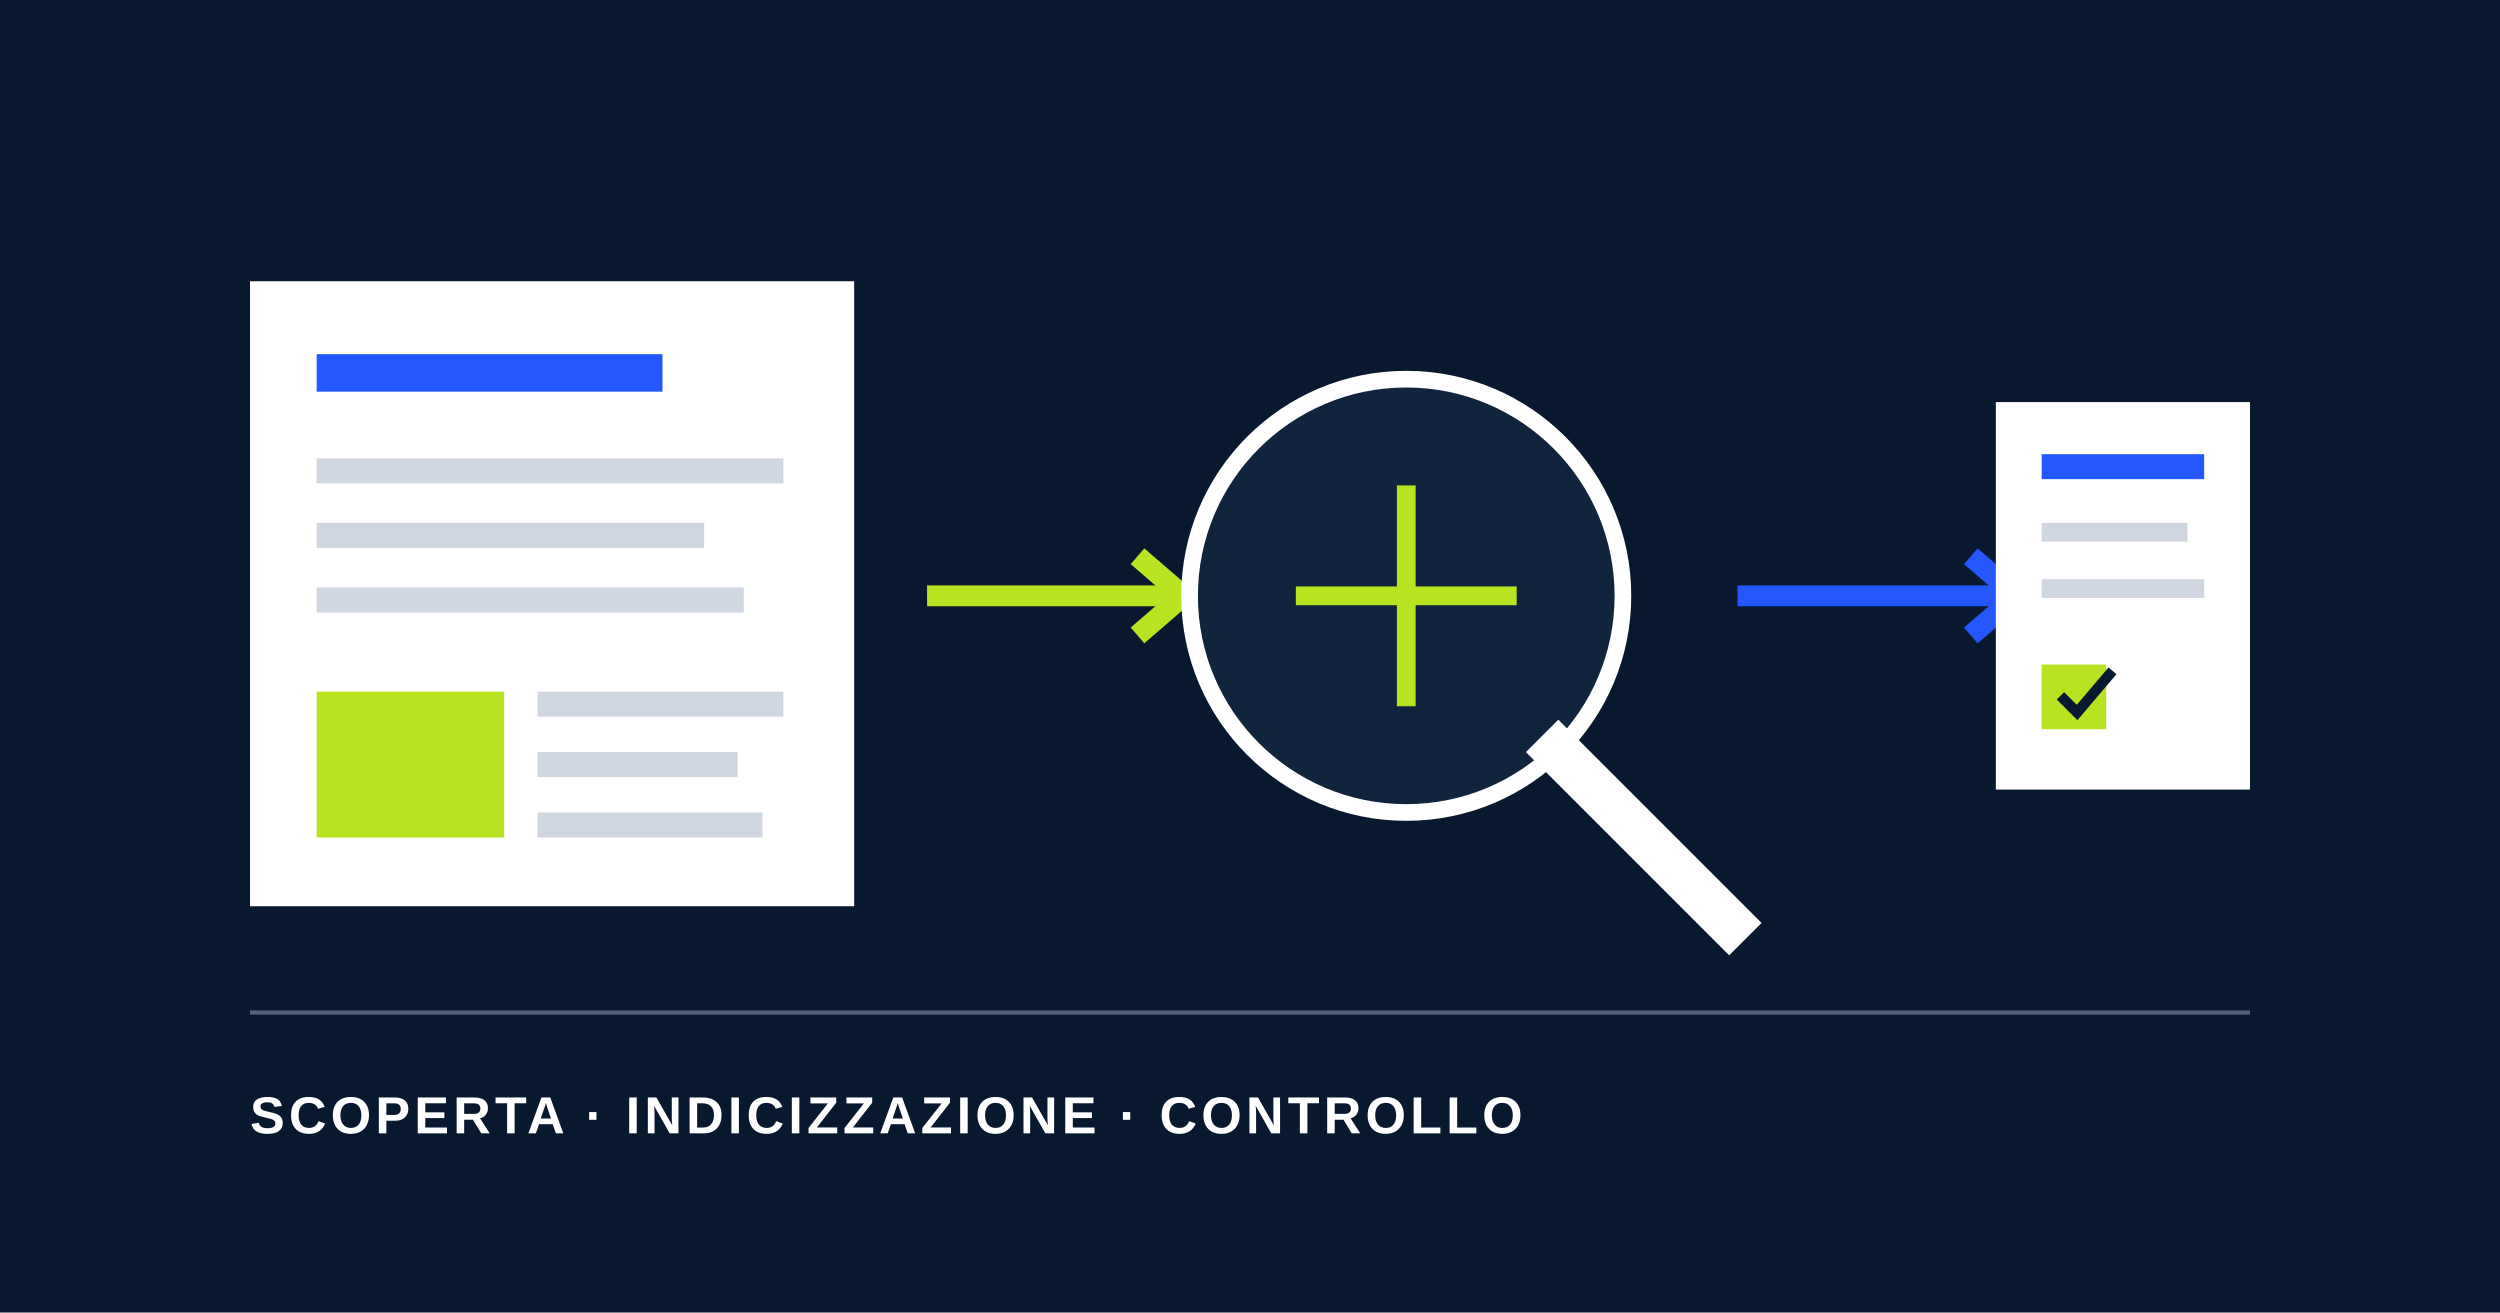
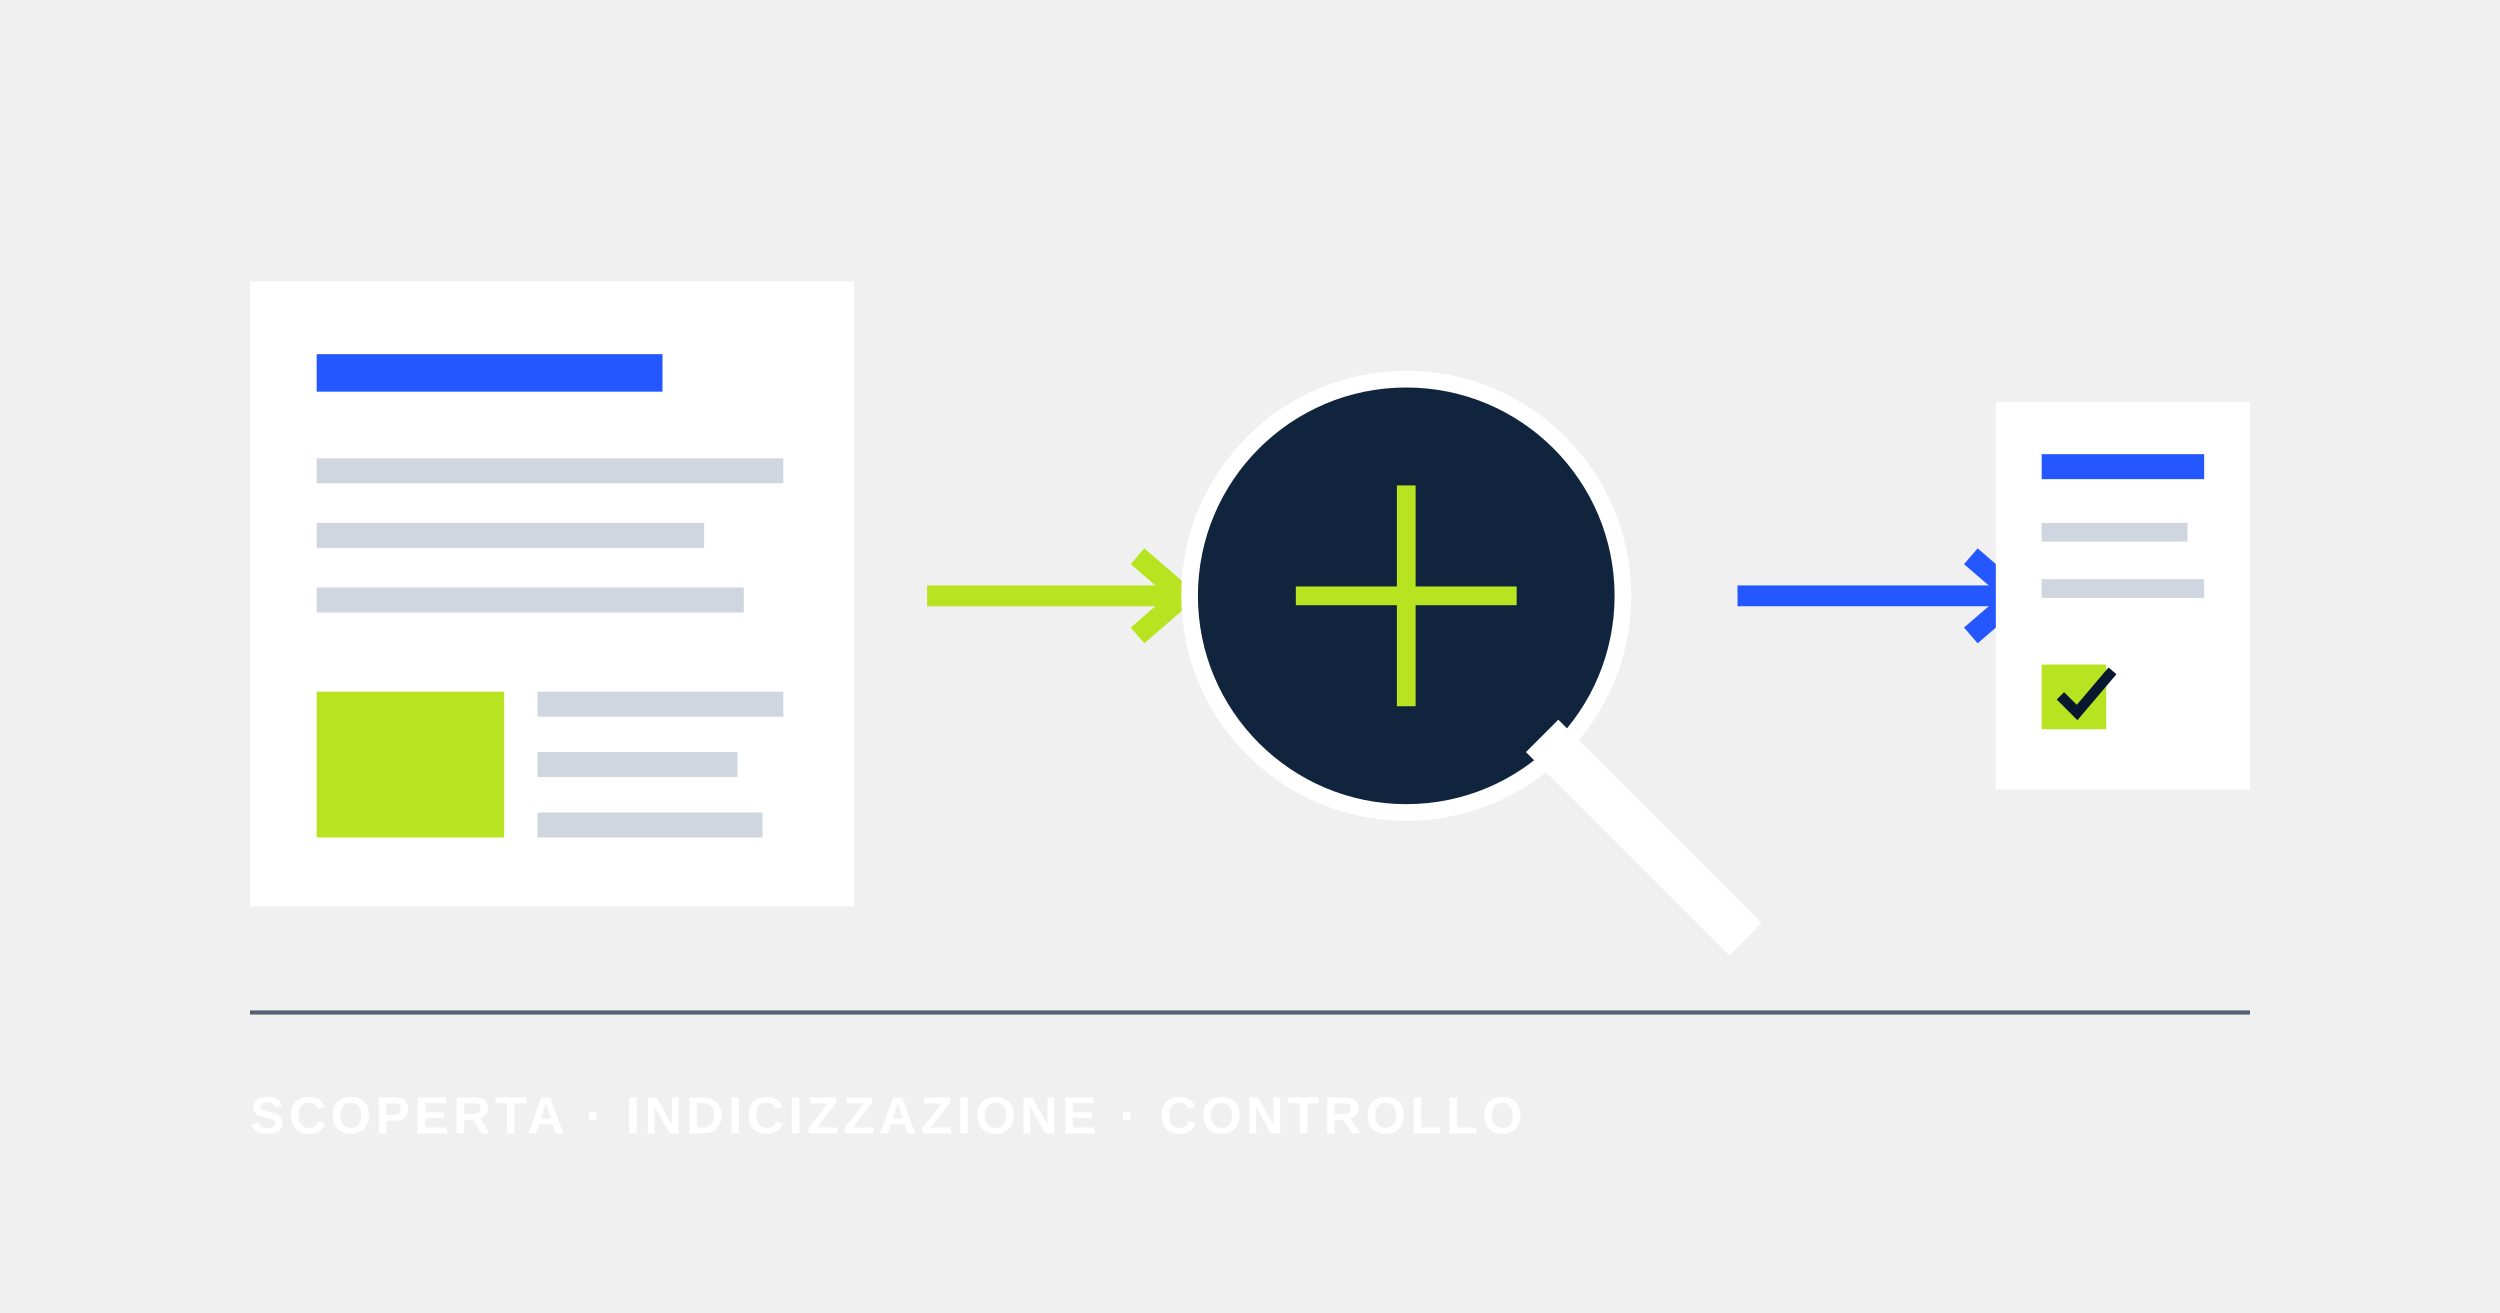
<svg xmlns="http://www.w3.org/2000/svg" viewBox="0 0 1200 630" role="img" aria-labelledby="title desc">
-   <rect width="1200" height="630" fill="#07182f" />
  <path d="M120 486H1080" stroke="#526174" stroke-width="2" />
  <rect x="120" y="135" width="290" height="300" fill="#fff" />
  <rect x="152" y="170" width="166" height="18" fill="#2457ff" />
  <rect x="152" y="220" width="224" height="12" fill="#cfd6df" />
  <rect x="152" y="251" width="186" height="12" fill="#cfd6df" />
  <rect x="152" y="282" width="205" height="12" fill="#cfd6df" />
  <rect x="152" y="332" width="90" height="70" fill="#b8e320" />
  <rect x="258" y="332" width="118" height="12" fill="#cfd6df" />
  <rect x="258" y="361" width="96" height="12" fill="#cfd6df" />
  <rect x="258" y="390" width="108" height="12" fill="#cfd6df" />
  <path d="M445 286H565" stroke="#b8e320" stroke-width="10" />
  <path d="m546 267 22 19-22 19" fill="none" stroke="#b8e320" stroke-width="10" />
  <circle cx="675" cy="286" r="104" fill="#10243e" stroke="#fff" stroke-width="8" />
  <path d="m748 361 82 82" stroke="#fff" stroke-width="22" stroke-linecap="square" />
  <path d="M622 286h106M675 233v106" stroke="#b8e320" stroke-width="9" />
  <path d="M834 286H965" stroke="#2457ff" stroke-width="10" />
  <path d="m946 267 22 19-22 19" fill="none" stroke="#2457ff" stroke-width="10" />
  <rect x="958" y="193" width="122" height="186" fill="#fff" />
  <rect x="980" y="218" width="78" height="12" fill="#2457ff" />
  <rect x="980" y="251" width="70" height="9" fill="#cfd6df" />
  <rect x="980" y="278" width="78" height="9" fill="#cfd6df" />
  <rect x="980" y="319" width="31" height="31" fill="#b8e320" />
  <path d="m989 334 8 8 17-20" fill="none" stroke="#07182f" stroke-width="5" />
  <text x="120" y="544" fill="#fff" font-family="Arial, sans-serif" font-size="25" font-weight="700" letter-spacing="2">SCOPERTA · INDICIZZAZIONE · CONTROLLO</text>
</svg>
